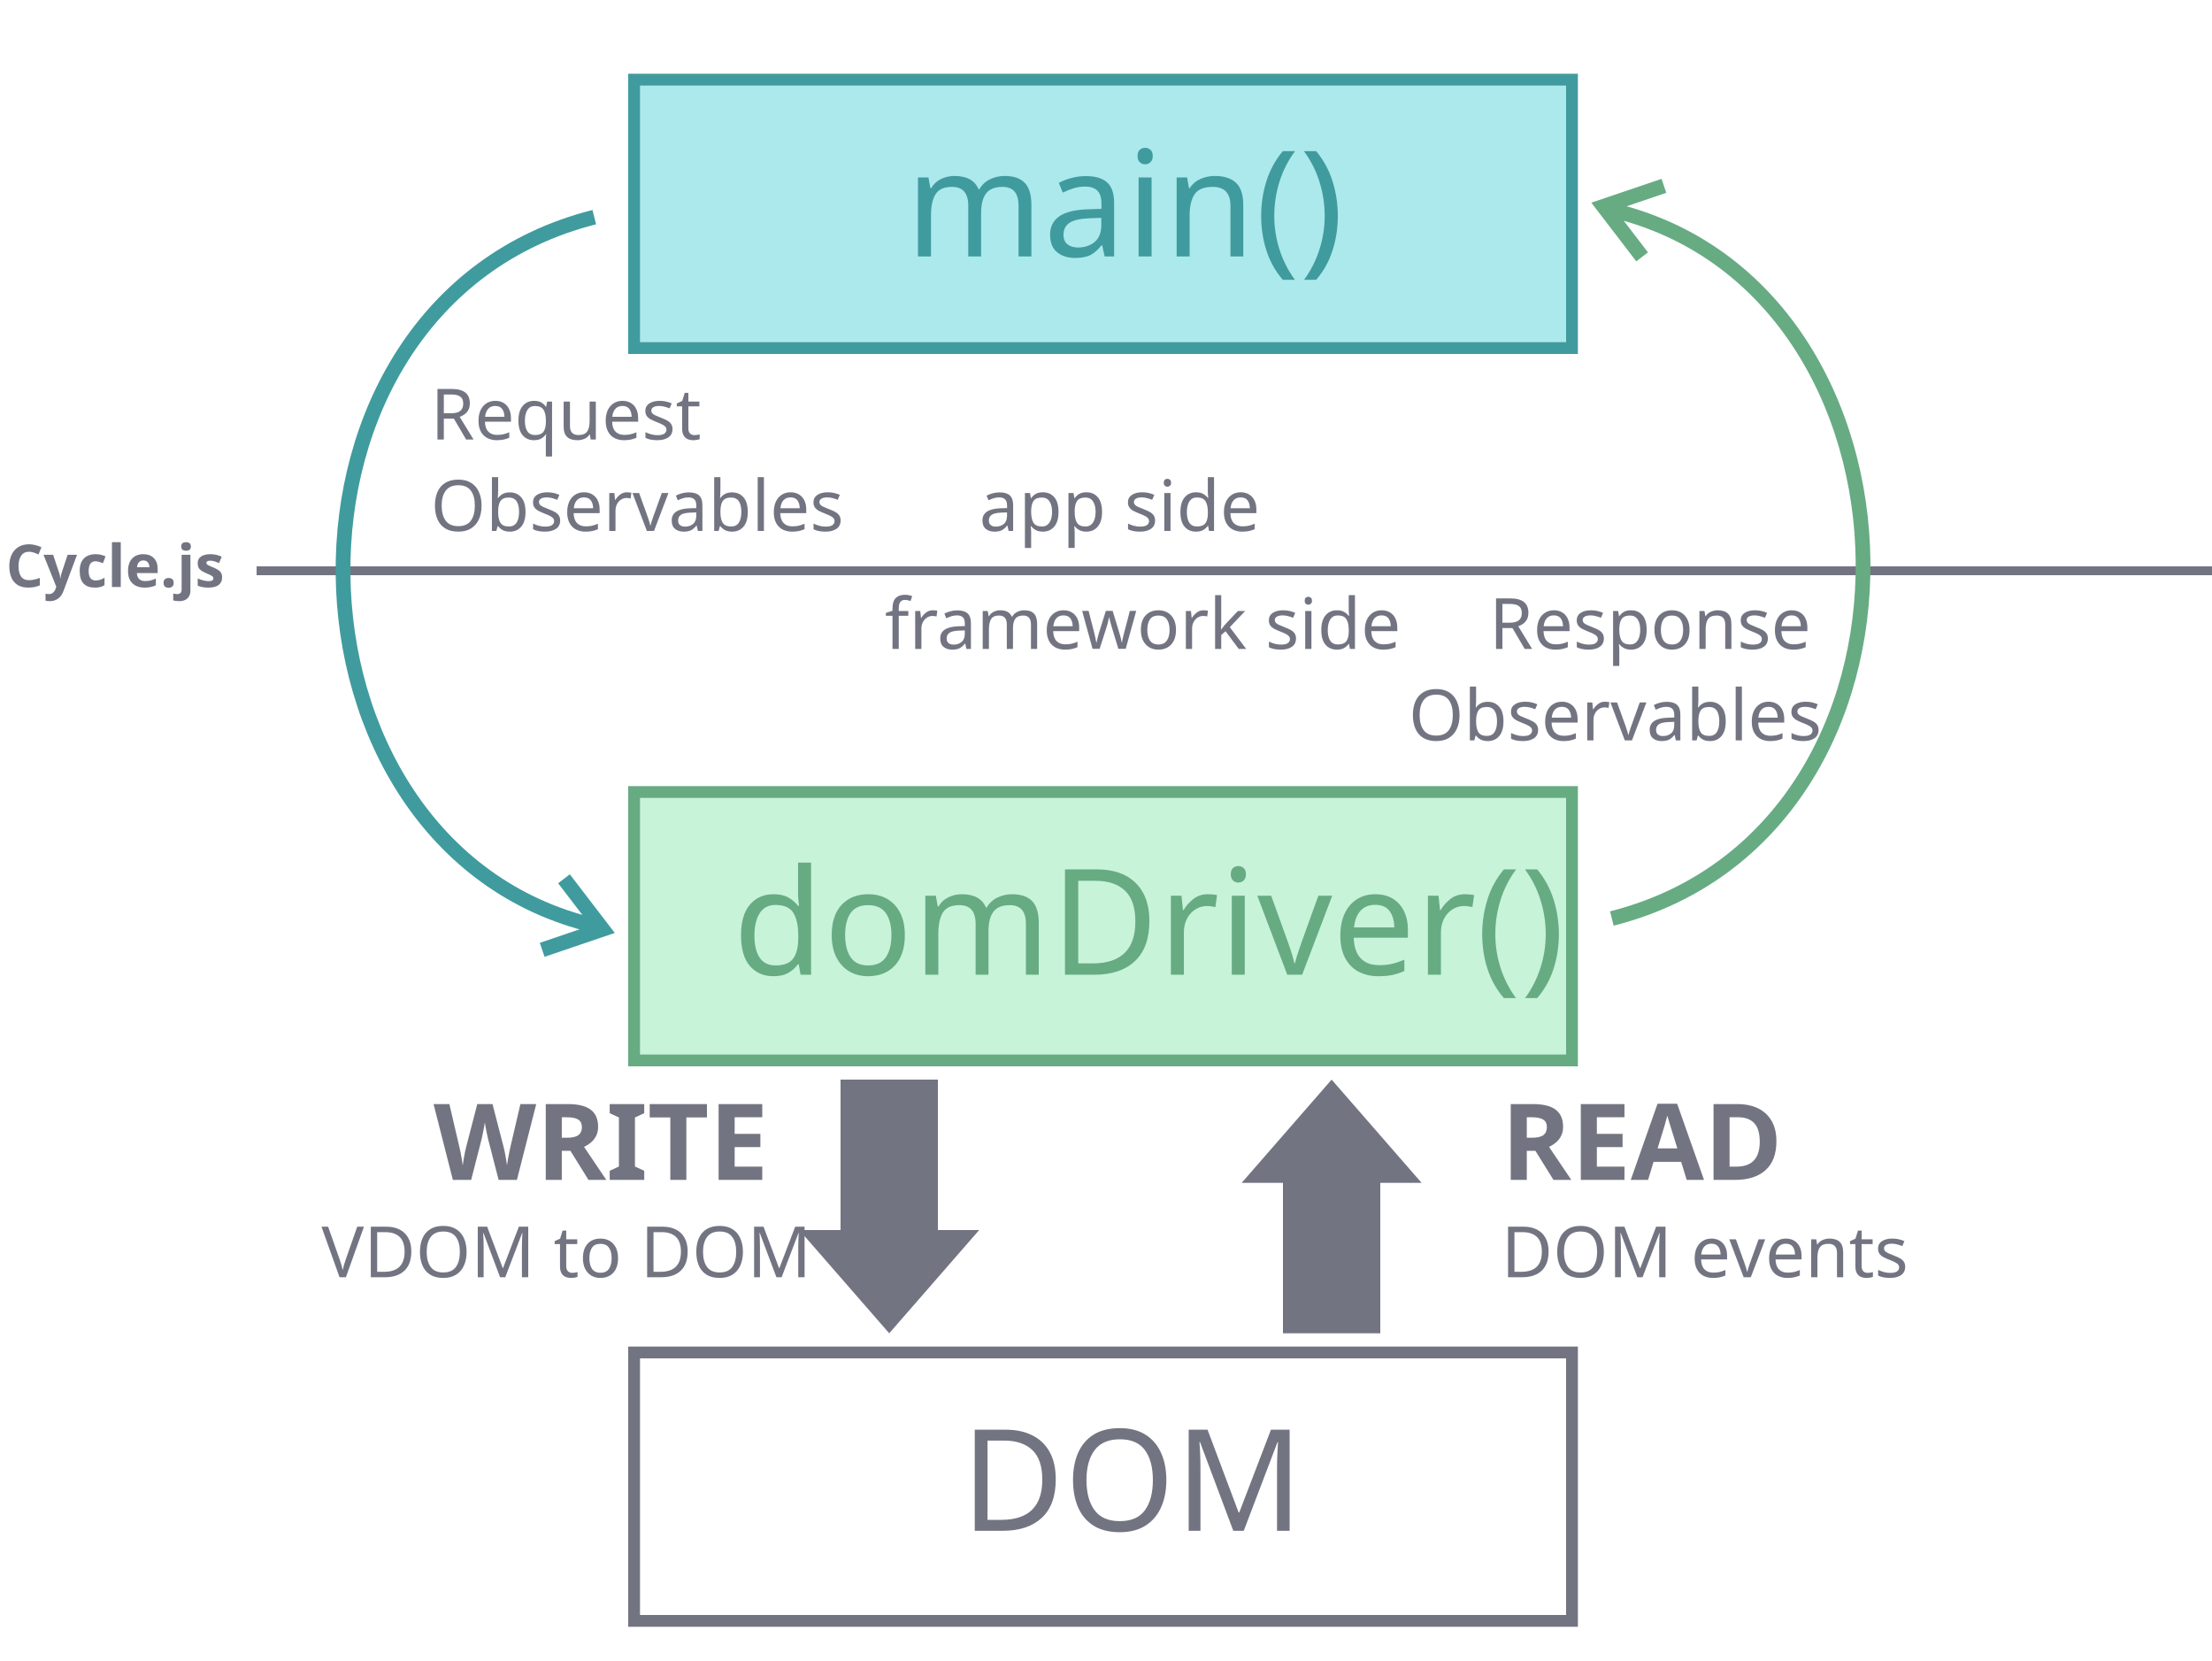
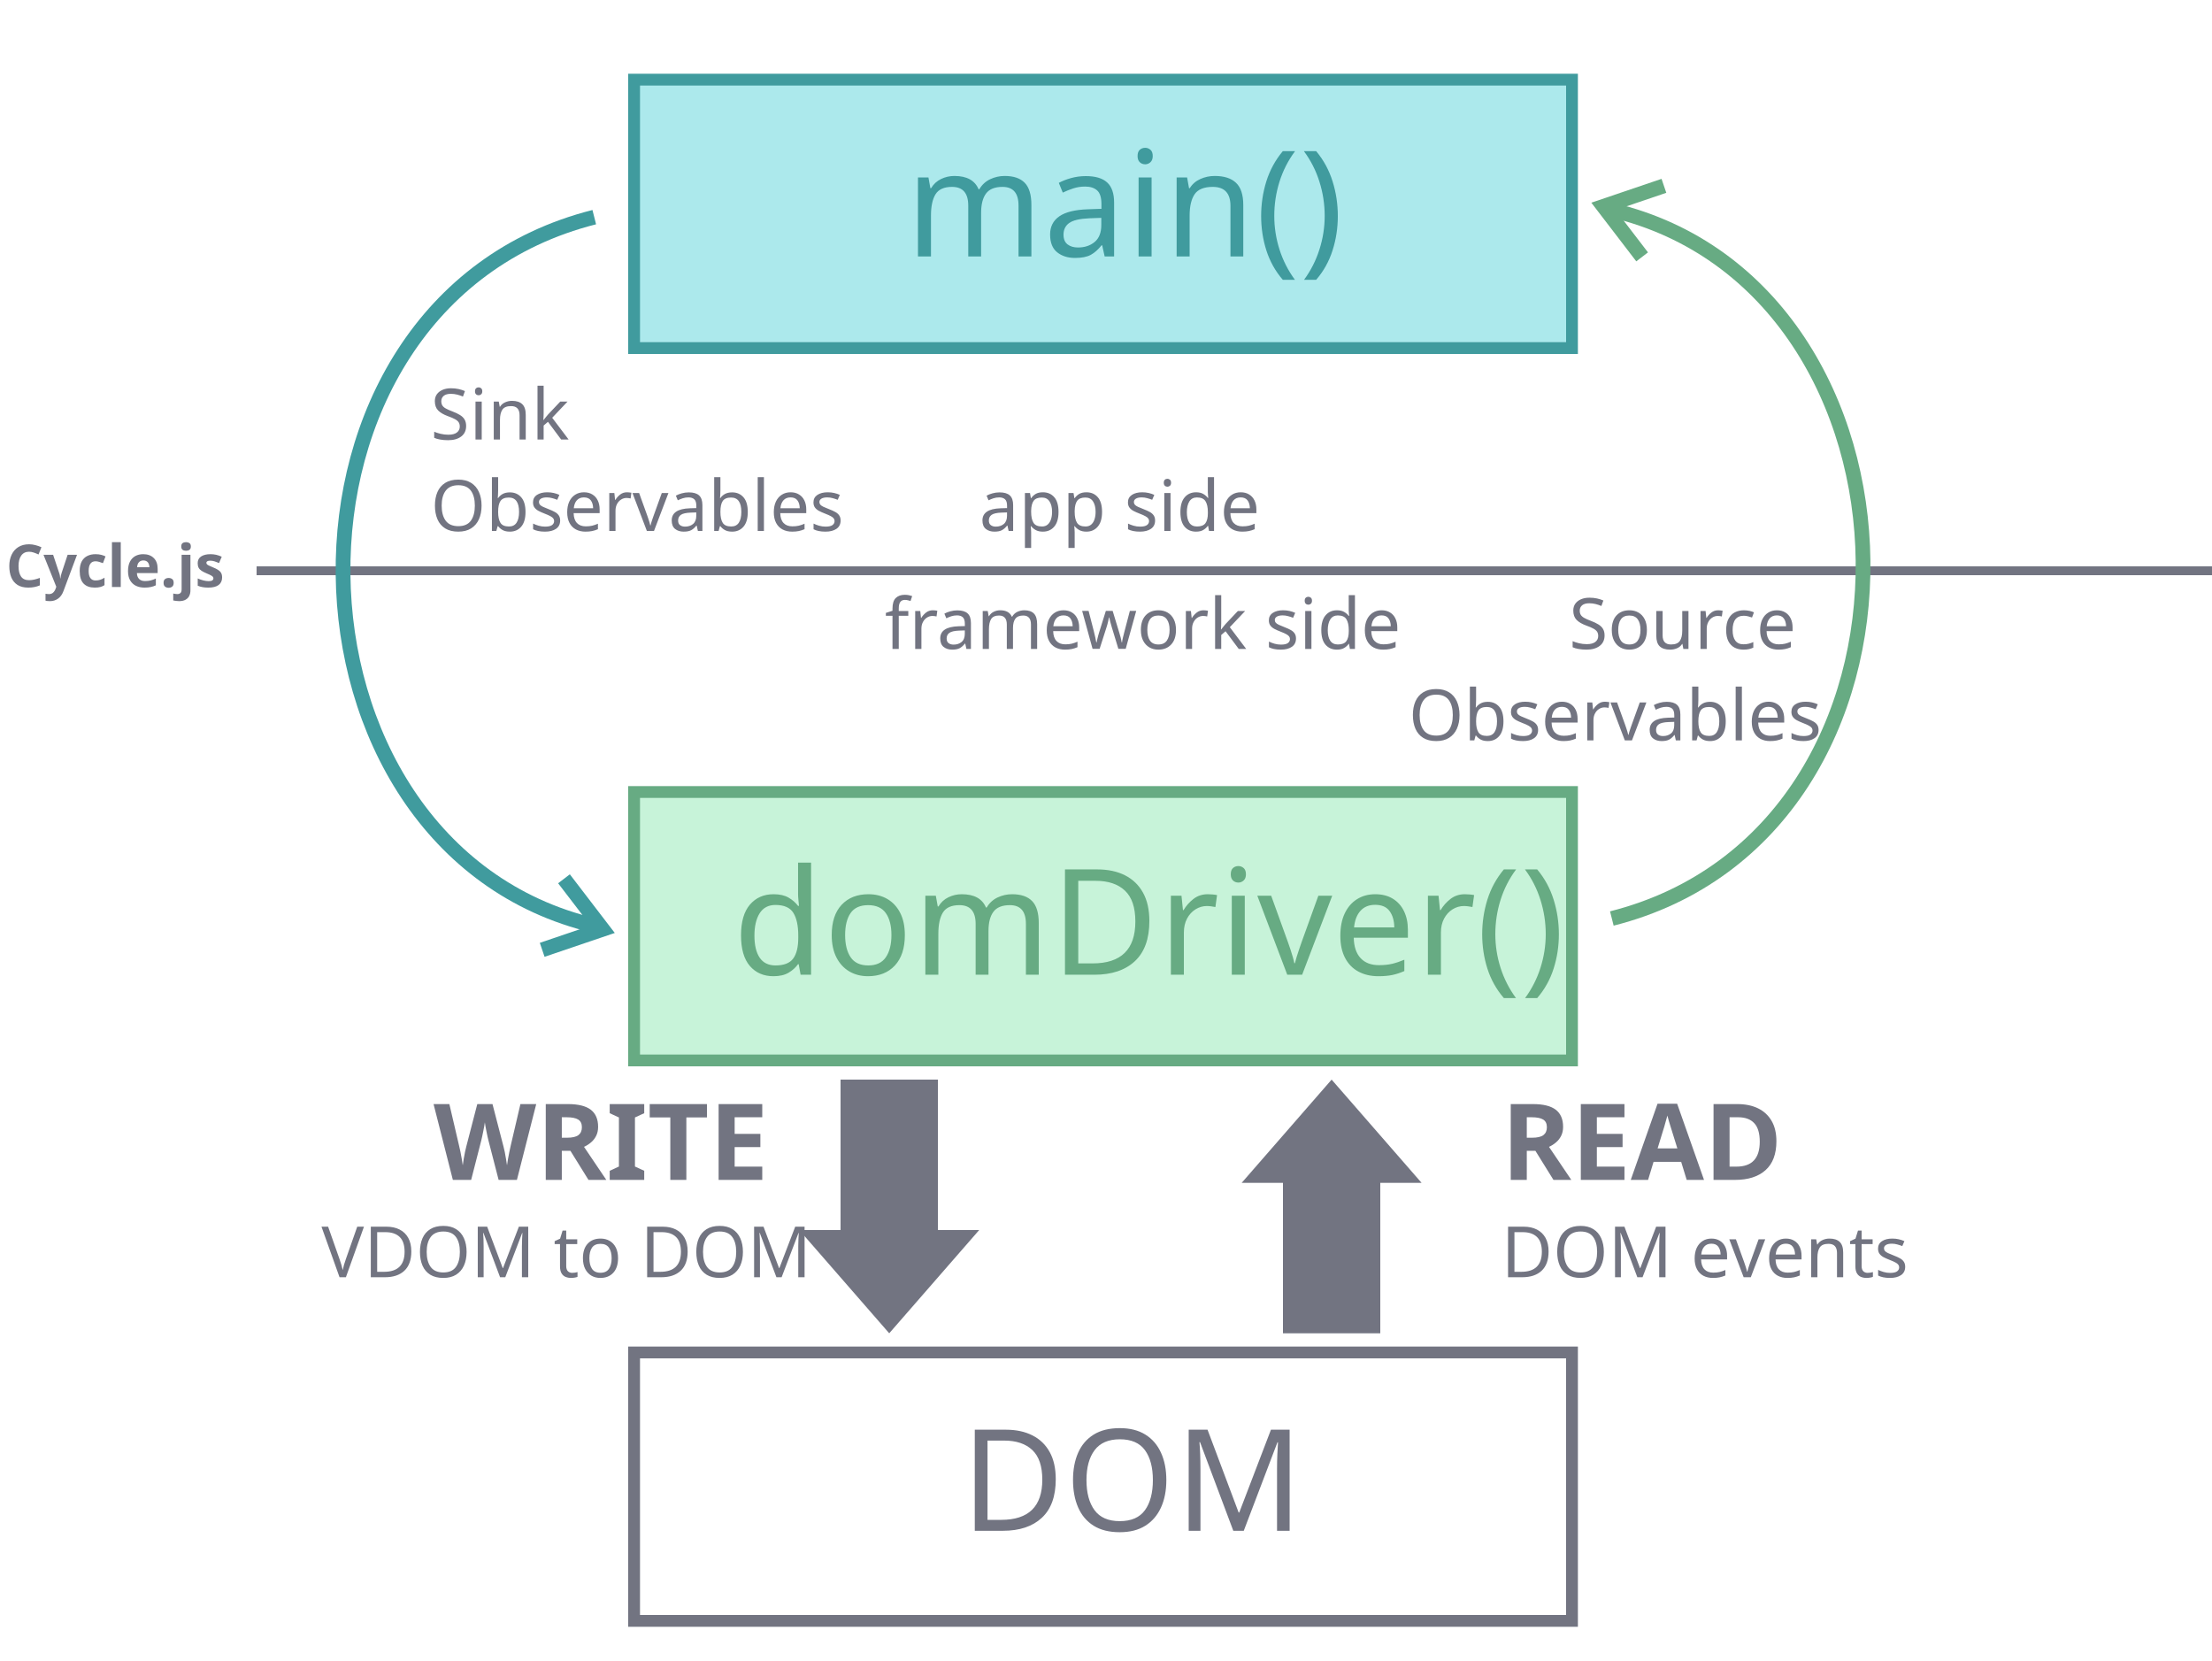
<svg xmlns="http://www.w3.org/2000/svg" width="750px" height="563px" viewBox="0 0 750 563" version="1.1">
  <defs />
  <g id="Page-1" stroke="none" stroke-width="1" fill="none" fill-rule="evenodd">
    <g id="main-domdriver-side-effects">
      <path d="M88.5,193.5 L758.5,193.5" id="Line" stroke="#727481" stroke-width="3" stroke-linecap="square" />
      <g id="main" transform="translate(215, 27)">
        <rect id="Rectangle-1" stroke="#409B9E" stroke-width="4" fill-opacity="0.495" fill="#58D3D8" x="0" y="0" width="318" height="91" />
        <text id="main()" font-family="Source Sans Pro" font-size="50" font-weight="normal" fill="#409B9E">
          <tspan x="92" y="59.95">main()</tspan>
        </text>
      </g>
      <text id="app-side" font-family="Source Sans Pro" font-size="24" font-weight="normal" fill="#727481">
        <tspan x="332" y="180">app side</tspan>
      </text>
      <text id="VDOM-to-DOM" font-family="Source Sans Pro" font-size="24" font-weight="normal" fill="#727481">
        <tspan x="109" y="433">VDOM to DOM</tspan>
      </text>
      <text id="WRITE" font-family="Source Sans Pro" font-size="36" font-weight="bold" fill="#727481">
        <tspan x="147" y="400">WRITE</tspan>
      </text>
      <text id="DOM-events" font-family="Source Sans Pro" font-size="24" font-weight="normal" fill="#727481">
        <tspan x="509" y="433">DOM events</tspan>
      </text>
      <text id="READ" font-family="Source Sans Pro" font-size="36" font-weight="bold" fill="#727481">
        <tspan x="509" y="400">READ</tspan>
      </text>
      <text id="Cycle.js" font-family="Merriweather" font-size="20" font-weight="bold" fill="#727481">
        <tspan x="2" y="199">Cycle.js</tspan>
      </text>
-       <text id="Request-Observables" font-family="Source Sans Pro" font-size="24" font-weight="normal" fill="#727481">
-         <tspan x="146" y="149">Request</tspan>
+       <text id="Sink-Observables" font-family="Source Sans Pro" font-size="24" font-weight="normal" fill="#727481">
+         <tspan x="146" y="149">Sink</tspan>
        <tspan x="146" y="180">Observables</tspan>
      </text>
-       <text id="Response-Observables" font-family="Source Sans Pro" font-size="24" font-weight="normal" fill="#727481">
-         <tspan x="504.92" y="220">Response</tspan>
+       <text id="Source-Observables" font-family="Source Sans Pro" font-size="24" font-weight="normal" fill="#727481">
+         <tspan x="532" y="220">Source</tspan>
        <tspan x="477.584" y="251">Observables</tspan>
      </text>
      <text id="framework-side" font-family="Source Sans Pro" font-size="24" font-weight="normal" fill="#727481">
        <tspan x="300" y="220">framework side</tspan>
      </text>
      <g id="domDriver" transform="translate(215, 268)">
        <rect id="Rectangle-1-Copy" stroke="#67AB83" stroke-width="4" fill-opacity="0.498" fill="#8FE8B4" x="0" y="0.5" width="318" height="91" />
        <text id="domDriver()" font-family="Source Sans Pro" font-size="50" font-weight="normal" fill="#67AB83">
          <tspan x="33.5" y="62.45">domDriver()</tspan>
        </text>
      </g>
      <g id="DOM" transform="translate(215, 458)">
        <rect id="Rectangle-1-Copy" stroke="#727481" stroke-width="4" x="0" y="0.5" width="318" height="91" />
        <text font-family="Source Sans Pro" font-size="48" font-weight="normal" fill="#727481">
          <tspan x="110.856" y="60.952">DOM</tspan>
        </text>
      </g>
      <g id="arrow-circle-main-to-dom" transform="translate(116, 73)" stroke="#409B9E" stroke-width="5">
        <path d="M85.491,0.617 C-30.364,29.932 -25.785,214.434 85.478,240.782" id="Path-3" />
        <path d="M67.324,248.289 L79.86,230.737 L92.515,248.314" id="Path-3-Copy-2" transform="translate(79.91923, 239.5256) rotate(107) translate(-79.91923, -239.5256) " />
      </g>
      <g id="arrow-circle-dom-to-main" transform="translate(585.5, 184.5) rotate(-180) translate(-585.5, -184.5) translate(539, 57)" stroke="#67AB83" stroke-width="5">
        <path d="M85.491,0.617 C-30.364,29.932 -25.785,214.434 85.478,240.782" id="Path-3" />
        <path d="M67.324,248.289 L79.86,230.737 L92.515,248.314" id="Path-3-Copy-2" transform="translate(79.91923, 239.5256) rotate(107) translate(-79.91923, -239.5256) " />
      </g>
      <g id="arrow-write-DOM" transform="translate(271, 366)" fill="#727481">
        <rect id="Rectangle-13" x="14" y="0" width="33" height="55" />
        <path d="M0,51 L61,51 L30.5,86 L0,51 Z" id="Triangle-1" />
      </g>
      <g id="arrow-write-DOM-Copy" transform="translate(451.5, 409) rotate(-180) translate(-451.5, -409) translate(421, 366)" fill="#727481">
        <rect id="Rectangle-13" x="14" y="-5.68434189e-14" width="33" height="55" />
        <path d="M5.68434189e-14,51 L61,51 L30.5,86 L5.68434189e-14,51 Z" id="Triangle-1" />
      </g>
    </g>
  </g>
</svg>
